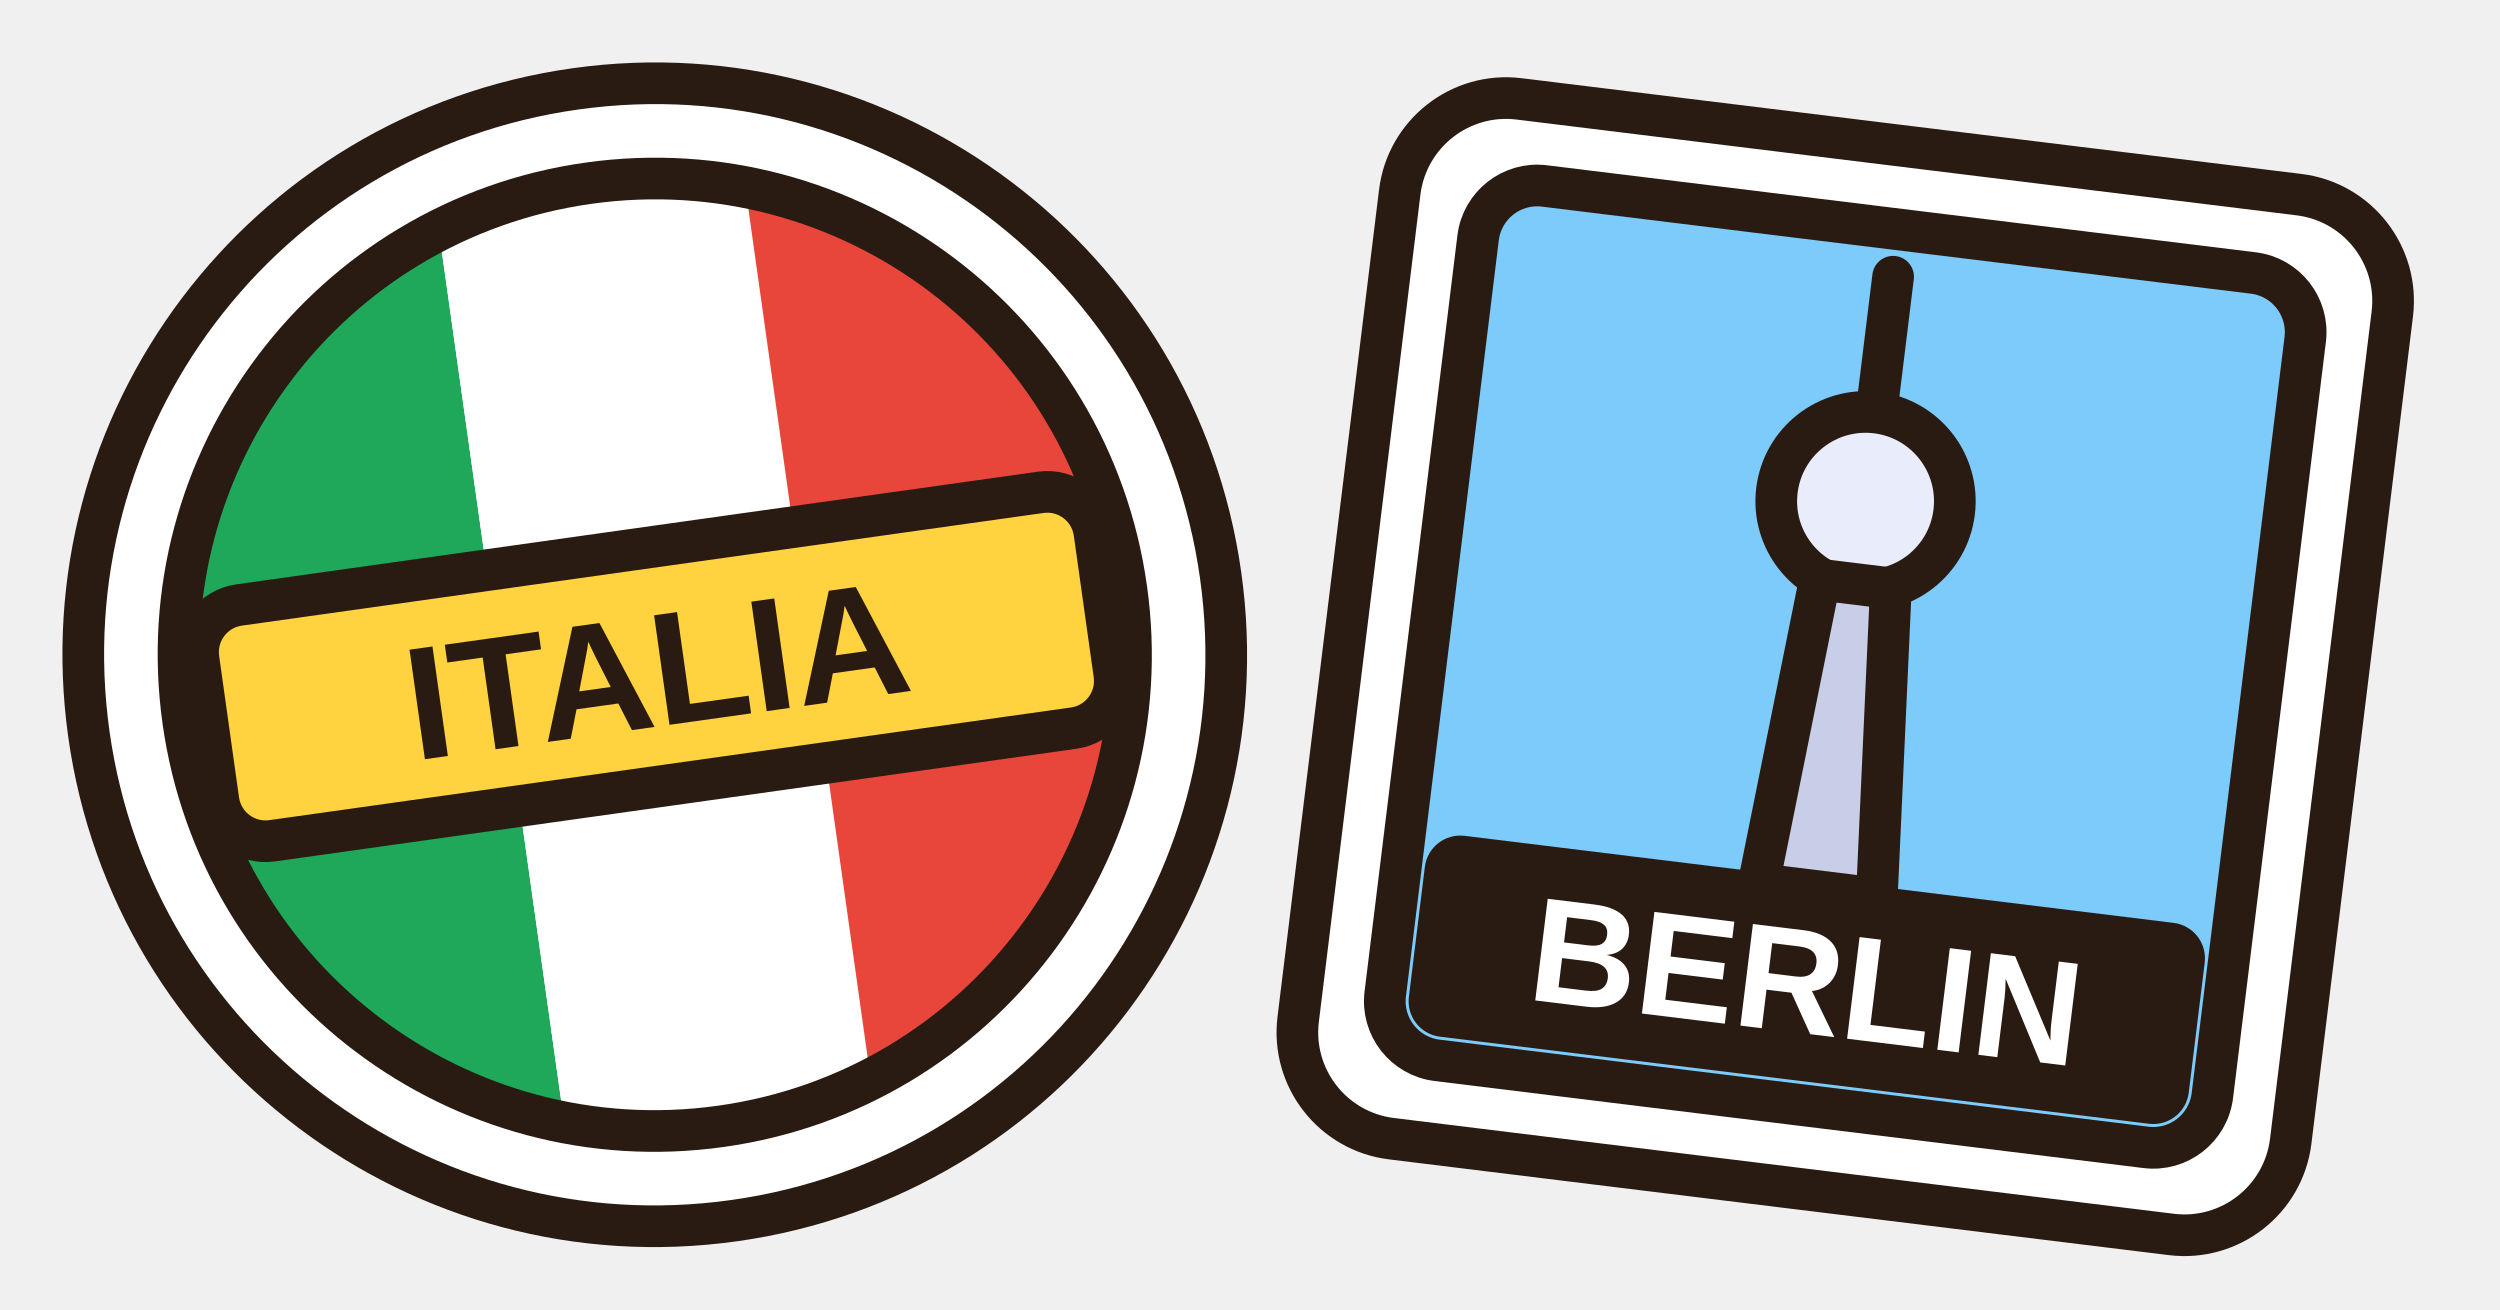
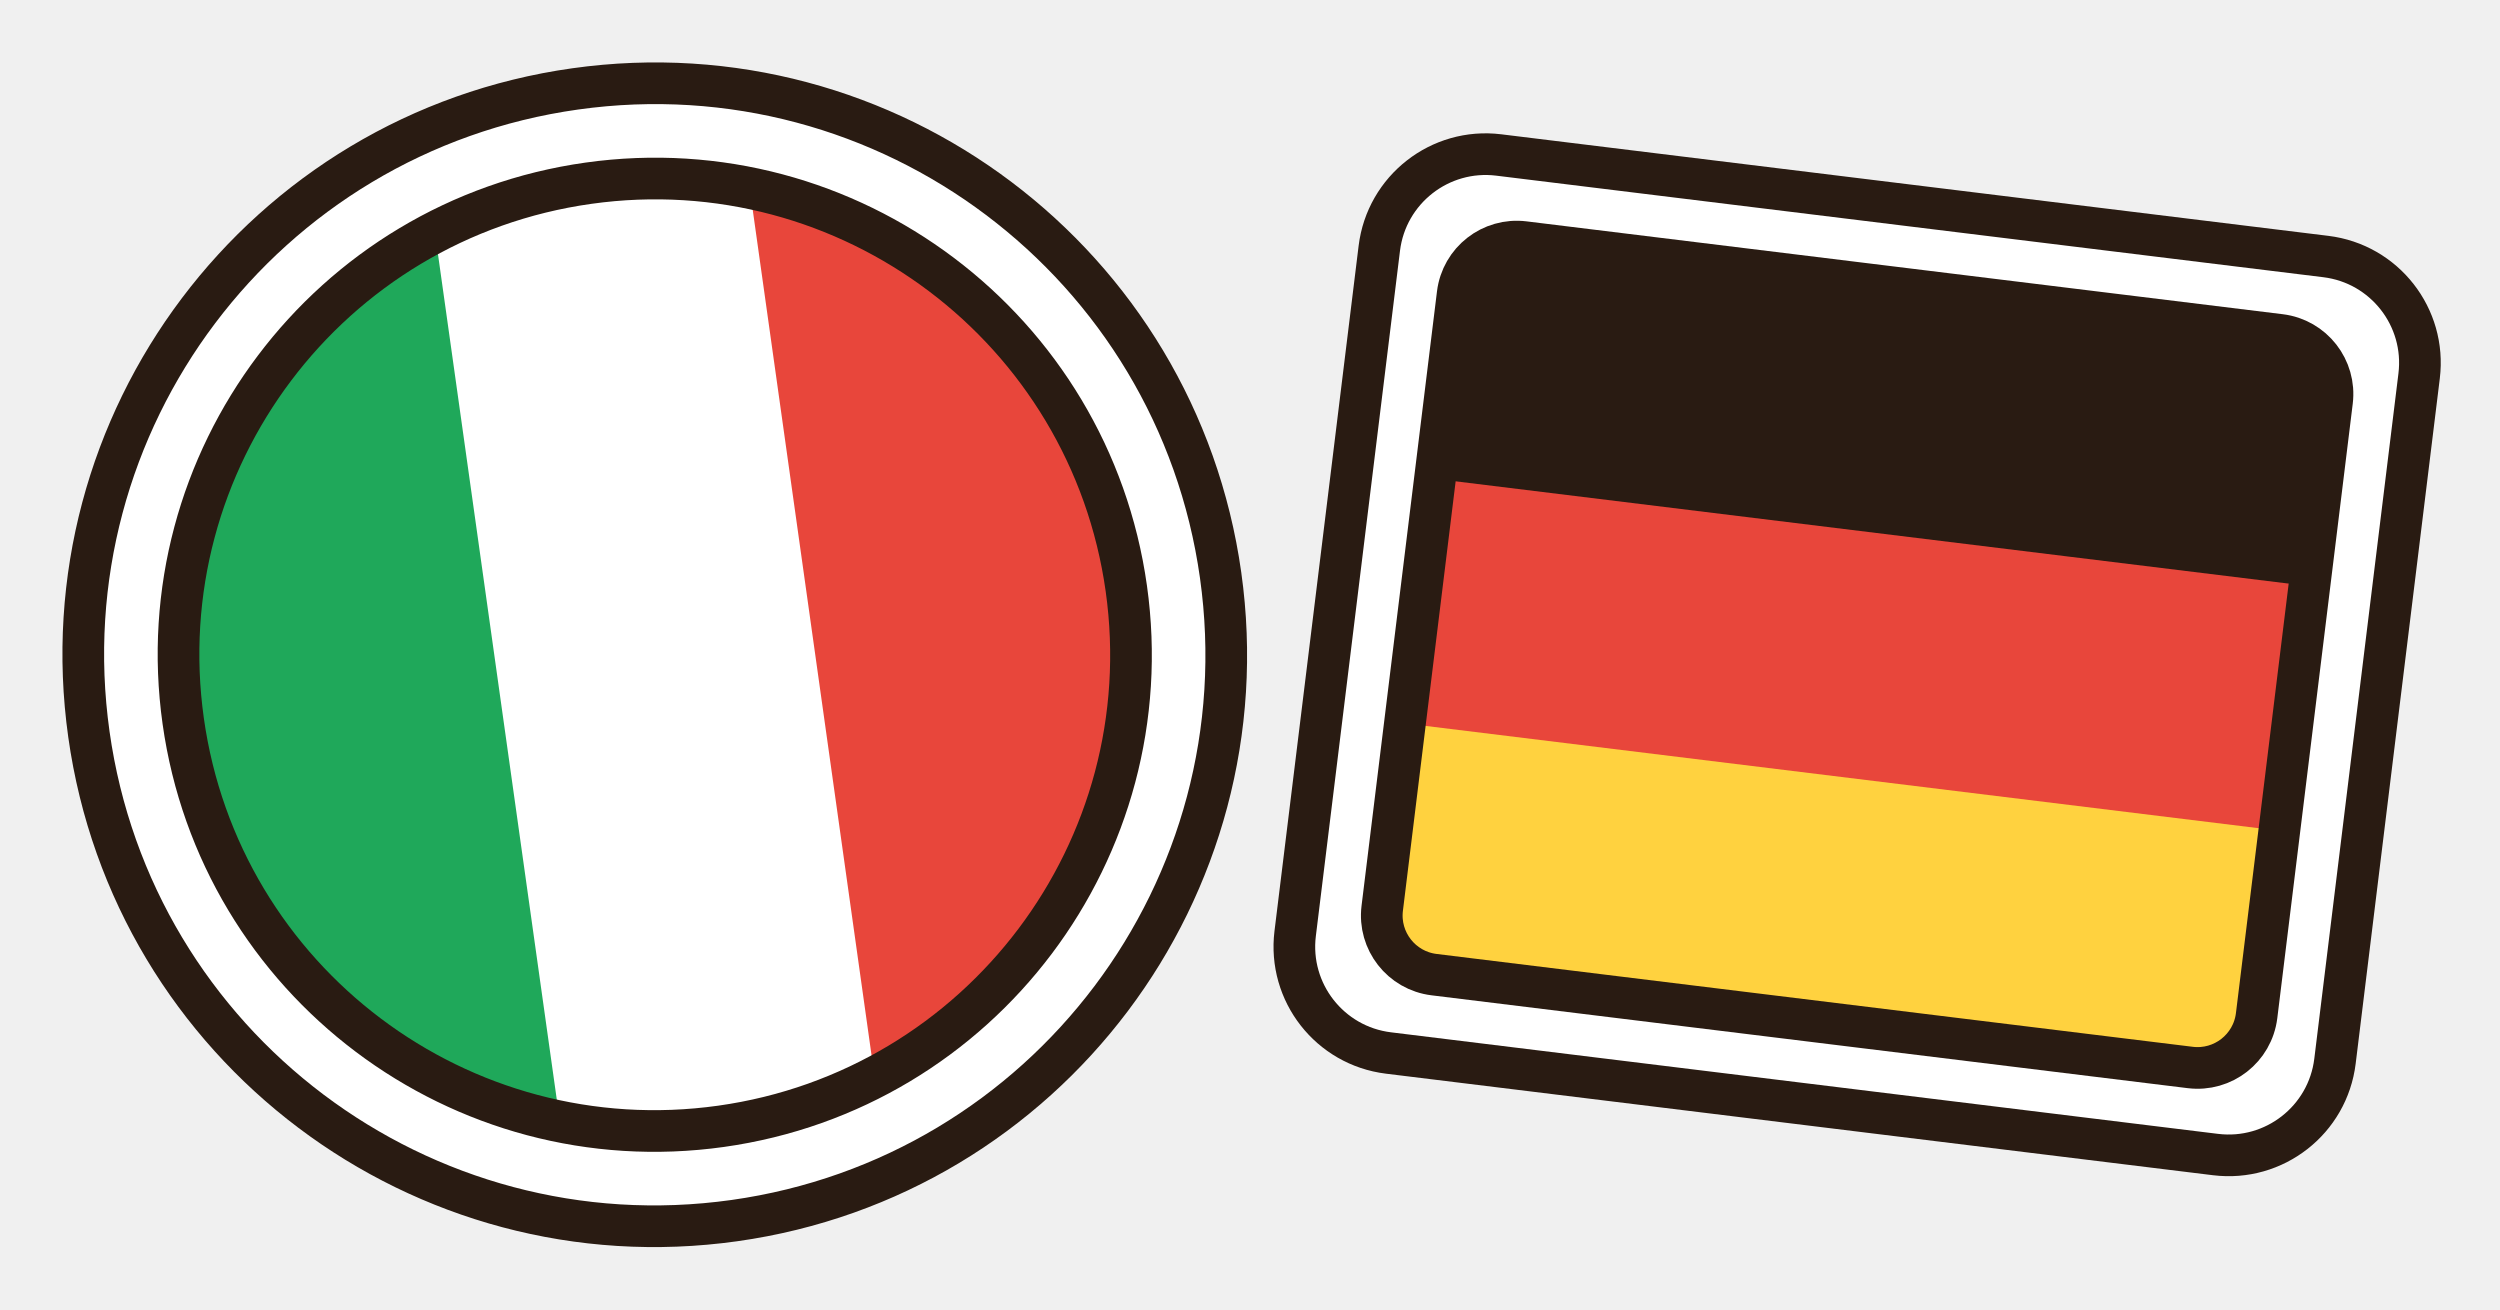
<svg xmlns="http://www.w3.org/2000/svg" viewBox="0 0 420 220">
  <g transform="rotate(-8 110 110)">
    <circle cx="110" cy="110" r="96" fill="#fff" stroke="#291B12" stroke-width="7" stroke-linejoin="round" stroke-linecap="round" />
    <clipPath id="i">
      <circle cx="110" cy="110" r="80" />
    </clipPath>
    <g clip-path="url(#i)">
-       <rect x="30" y="30" width="54" height="160" fill="#1FA85A" />
-       <rect x="84" y="30" width="52" height="160" fill="#fff" />
-       <rect x="136" y="30" width="54" height="160" fill="#E8463B" />
+       <rect x="30.0" y="30" width="54.3" height="160" fill="#1FA85A" />
+       <rect x="83.3" y="30" width="54.3" height="160" fill="#fff" />
+       <rect x="136.7" y="30" width="54.3" height="160" fill="#E8463B" />
    </g>
    <circle cx="110" cy="110" r="80" fill="none" stroke="#291B12" stroke-width="7" stroke-linejoin="round" stroke-linecap="round" />
-     <rect x="34" y="92" width="152" height="40" rx="8" fill="#FFD23F" stroke="#291B12" stroke-width="7" stroke-linejoin="round" stroke-linecap="round" />
-     <text x="110" y="122" font-size="27" fill="#291B12" font-family="Arial Black, Arial, Helvetica, sans-serif" font-weight="900" text-anchor="middle">ITALIA</text>
  </g>
-   <g transform="rotate(7 310 112)">
-     <rect x="226" y="24" width="168" height="176" rx="18" fill="#fff" stroke="#291B12" stroke-width="7" stroke-linejoin="round" stroke-linecap="round" />
-     <rect x="240" y="38" width="140" height="148" rx="10" fill="#7CCBFA" stroke="#291B12" stroke-width="7" stroke-linejoin="round" stroke-linecap="round" />
-     <path d="M310 46 L310 70" stroke="#291B12" stroke-width="7" stroke-linejoin="round" stroke-linecap="round" fill="none" />
-     <circle cx="310" cy="84" r="15" fill="#E9ECFA" stroke="#291B12" stroke-width="7" stroke-linejoin="round" stroke-linecap="round" />
-     <path d="M304 98 L300 150 L320 150 L316 98Z" fill="#C9CEE8" stroke="#291B12" stroke-width="7" stroke-linejoin="round" stroke-linecap="round" />
-     <rect x="244" y="148" width="132" height="34" rx="6" fill="#291B12" />
-     <text x="310" y="174" font-size="25" fill="#fff" font-family="Arial Black, Arial, Helvetica, sans-serif" font-weight="900" text-anchor="middle">BERLIN</text>
+   <g transform="rotate(7 312 110)">
+     <rect x="224" y="34" width="176" height="152" rx="18" fill="#fff" stroke="#291B12" stroke-width="7" stroke-linejoin="round" stroke-linecap="round" />
+     <clipPath id="d">
+       <rect x="238" y="48" width="148" height="124" rx="10" />
+     </clipPath>
+     <g clip-path="url(#d)">
+       <rect x="238" y="48.0" width="148" height="42.3" fill="#291B12" />
+       <rect x="238" y="89.3" width="148" height="42.3" fill="#E8463B" />
+       <rect x="238" y="130.7" width="148" height="42.3" fill="#FFD23F" />
+     </g>
+     <rect x="238" y="48" width="148" height="124" rx="10" fill="none" stroke="#291B12" stroke-width="7" stroke-linejoin="round" stroke-linecap="round" />
  </g>
</svg>
